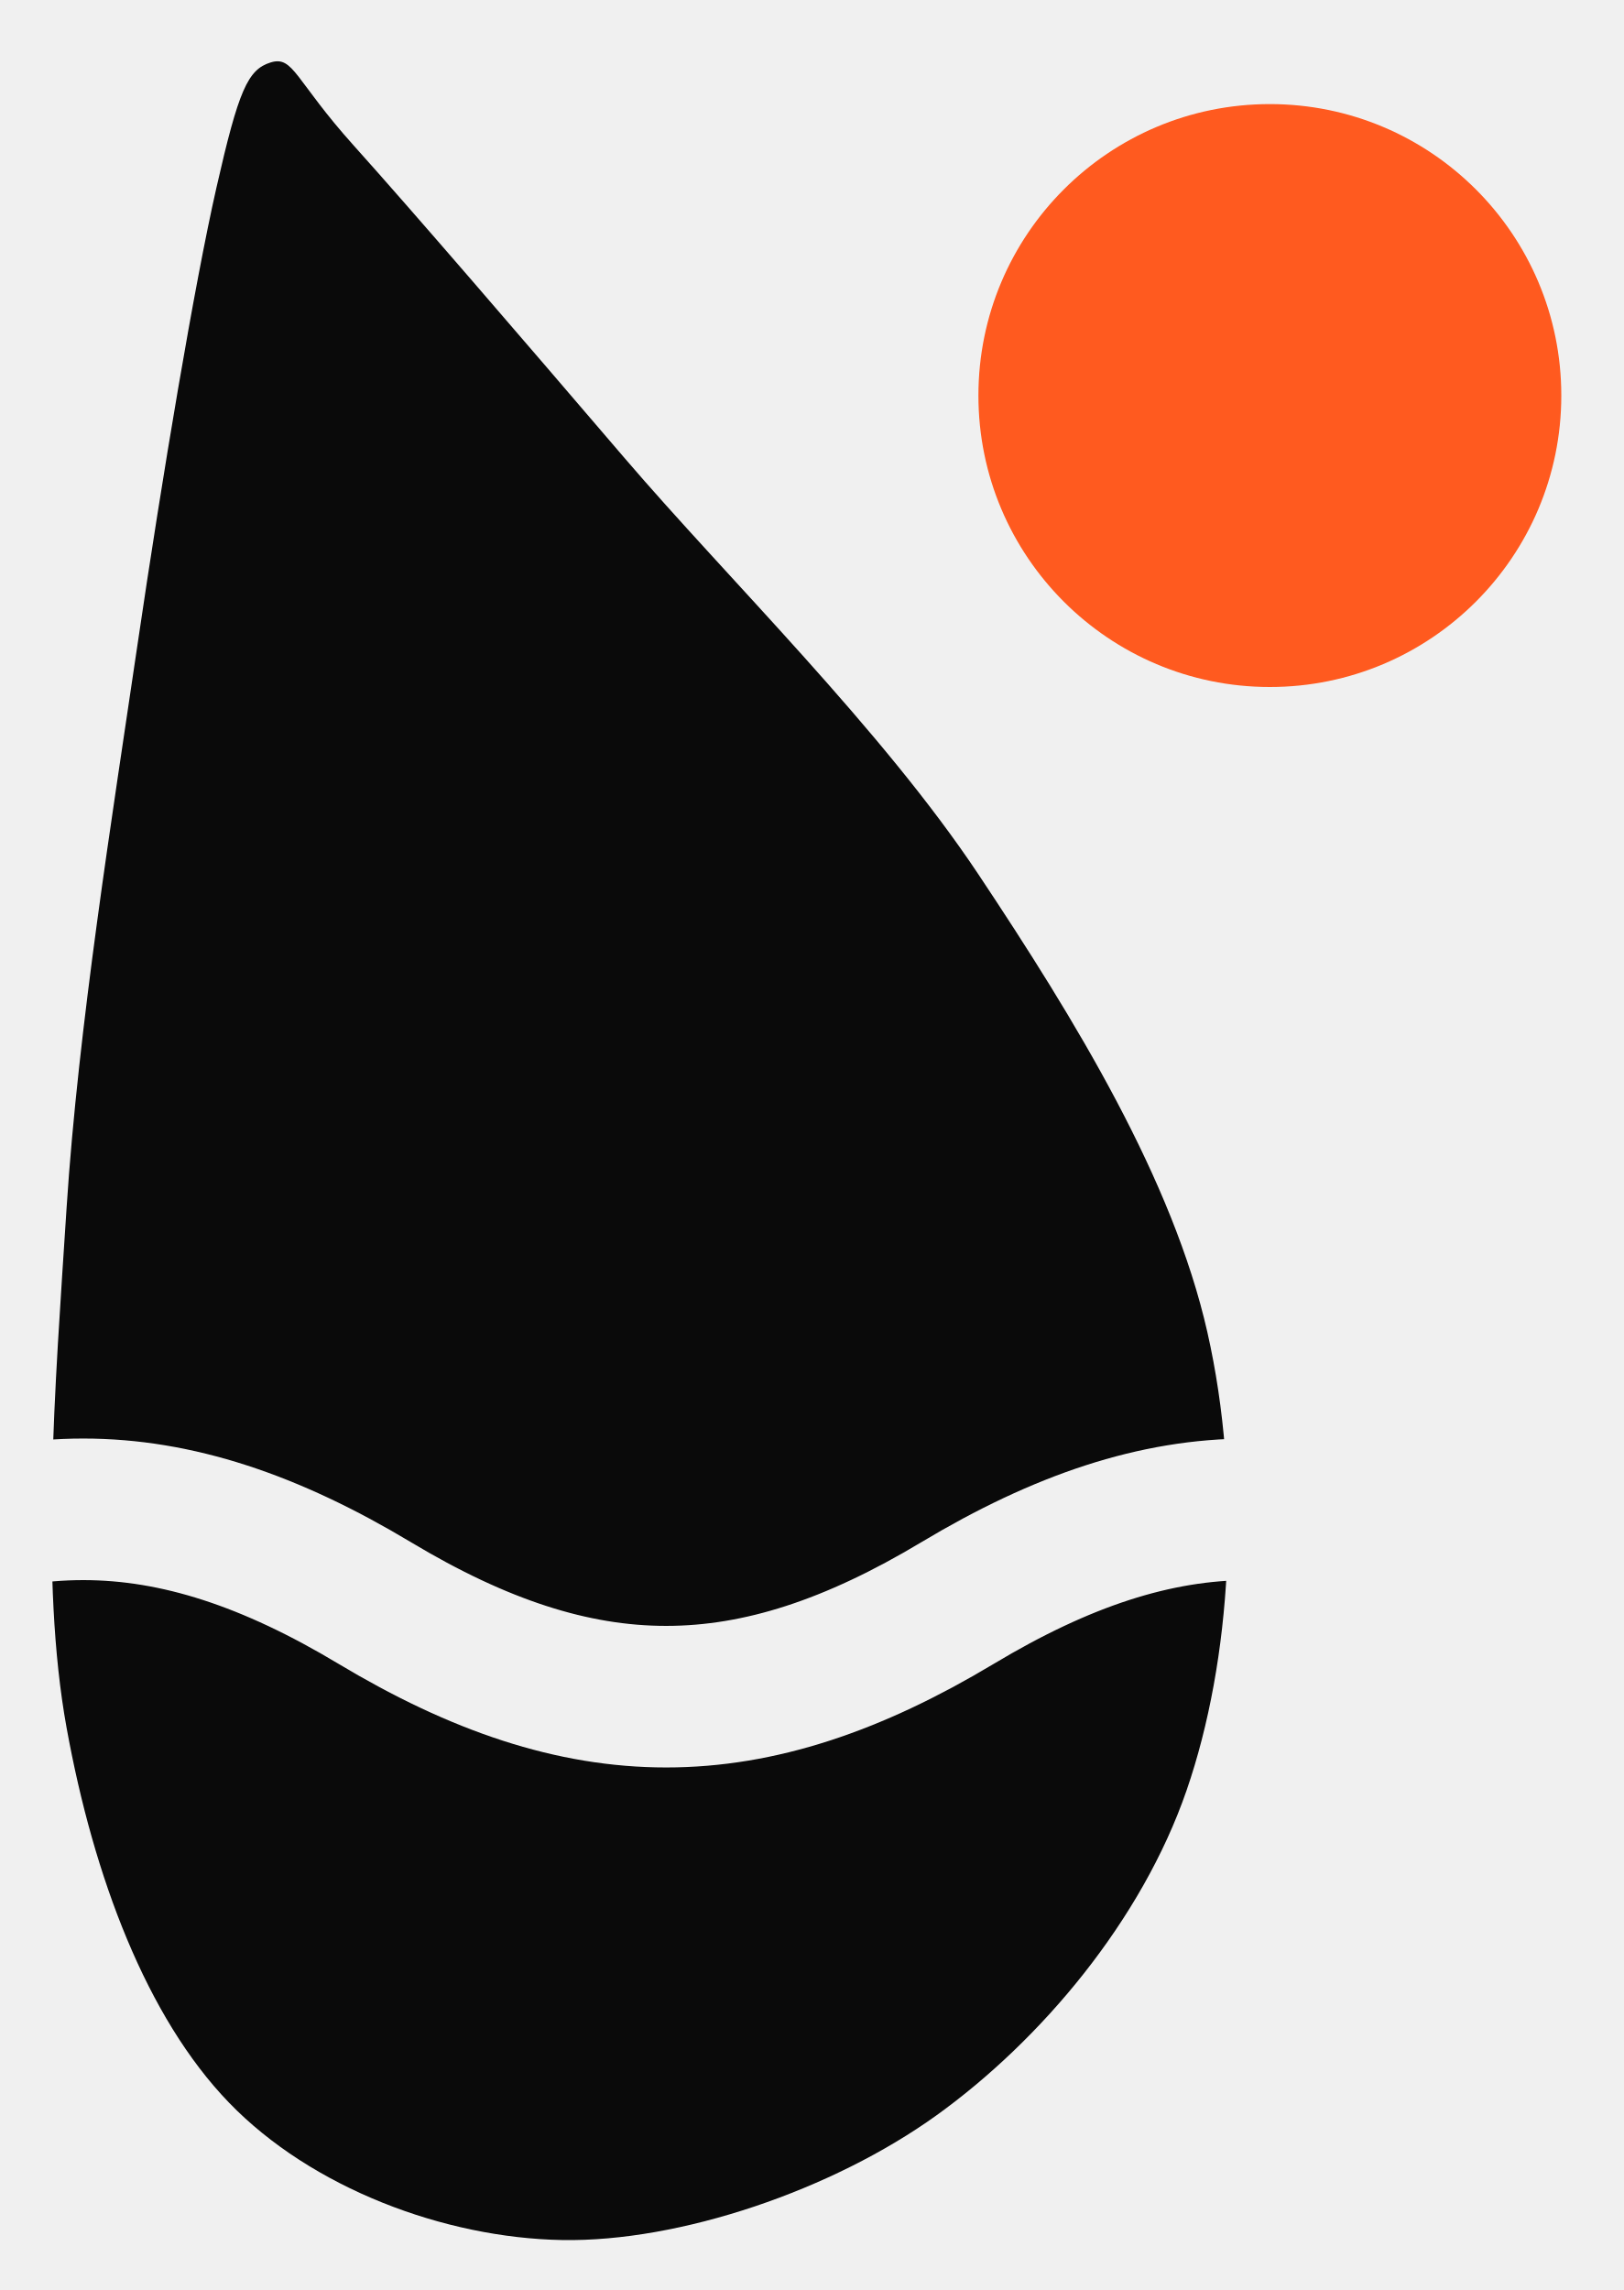
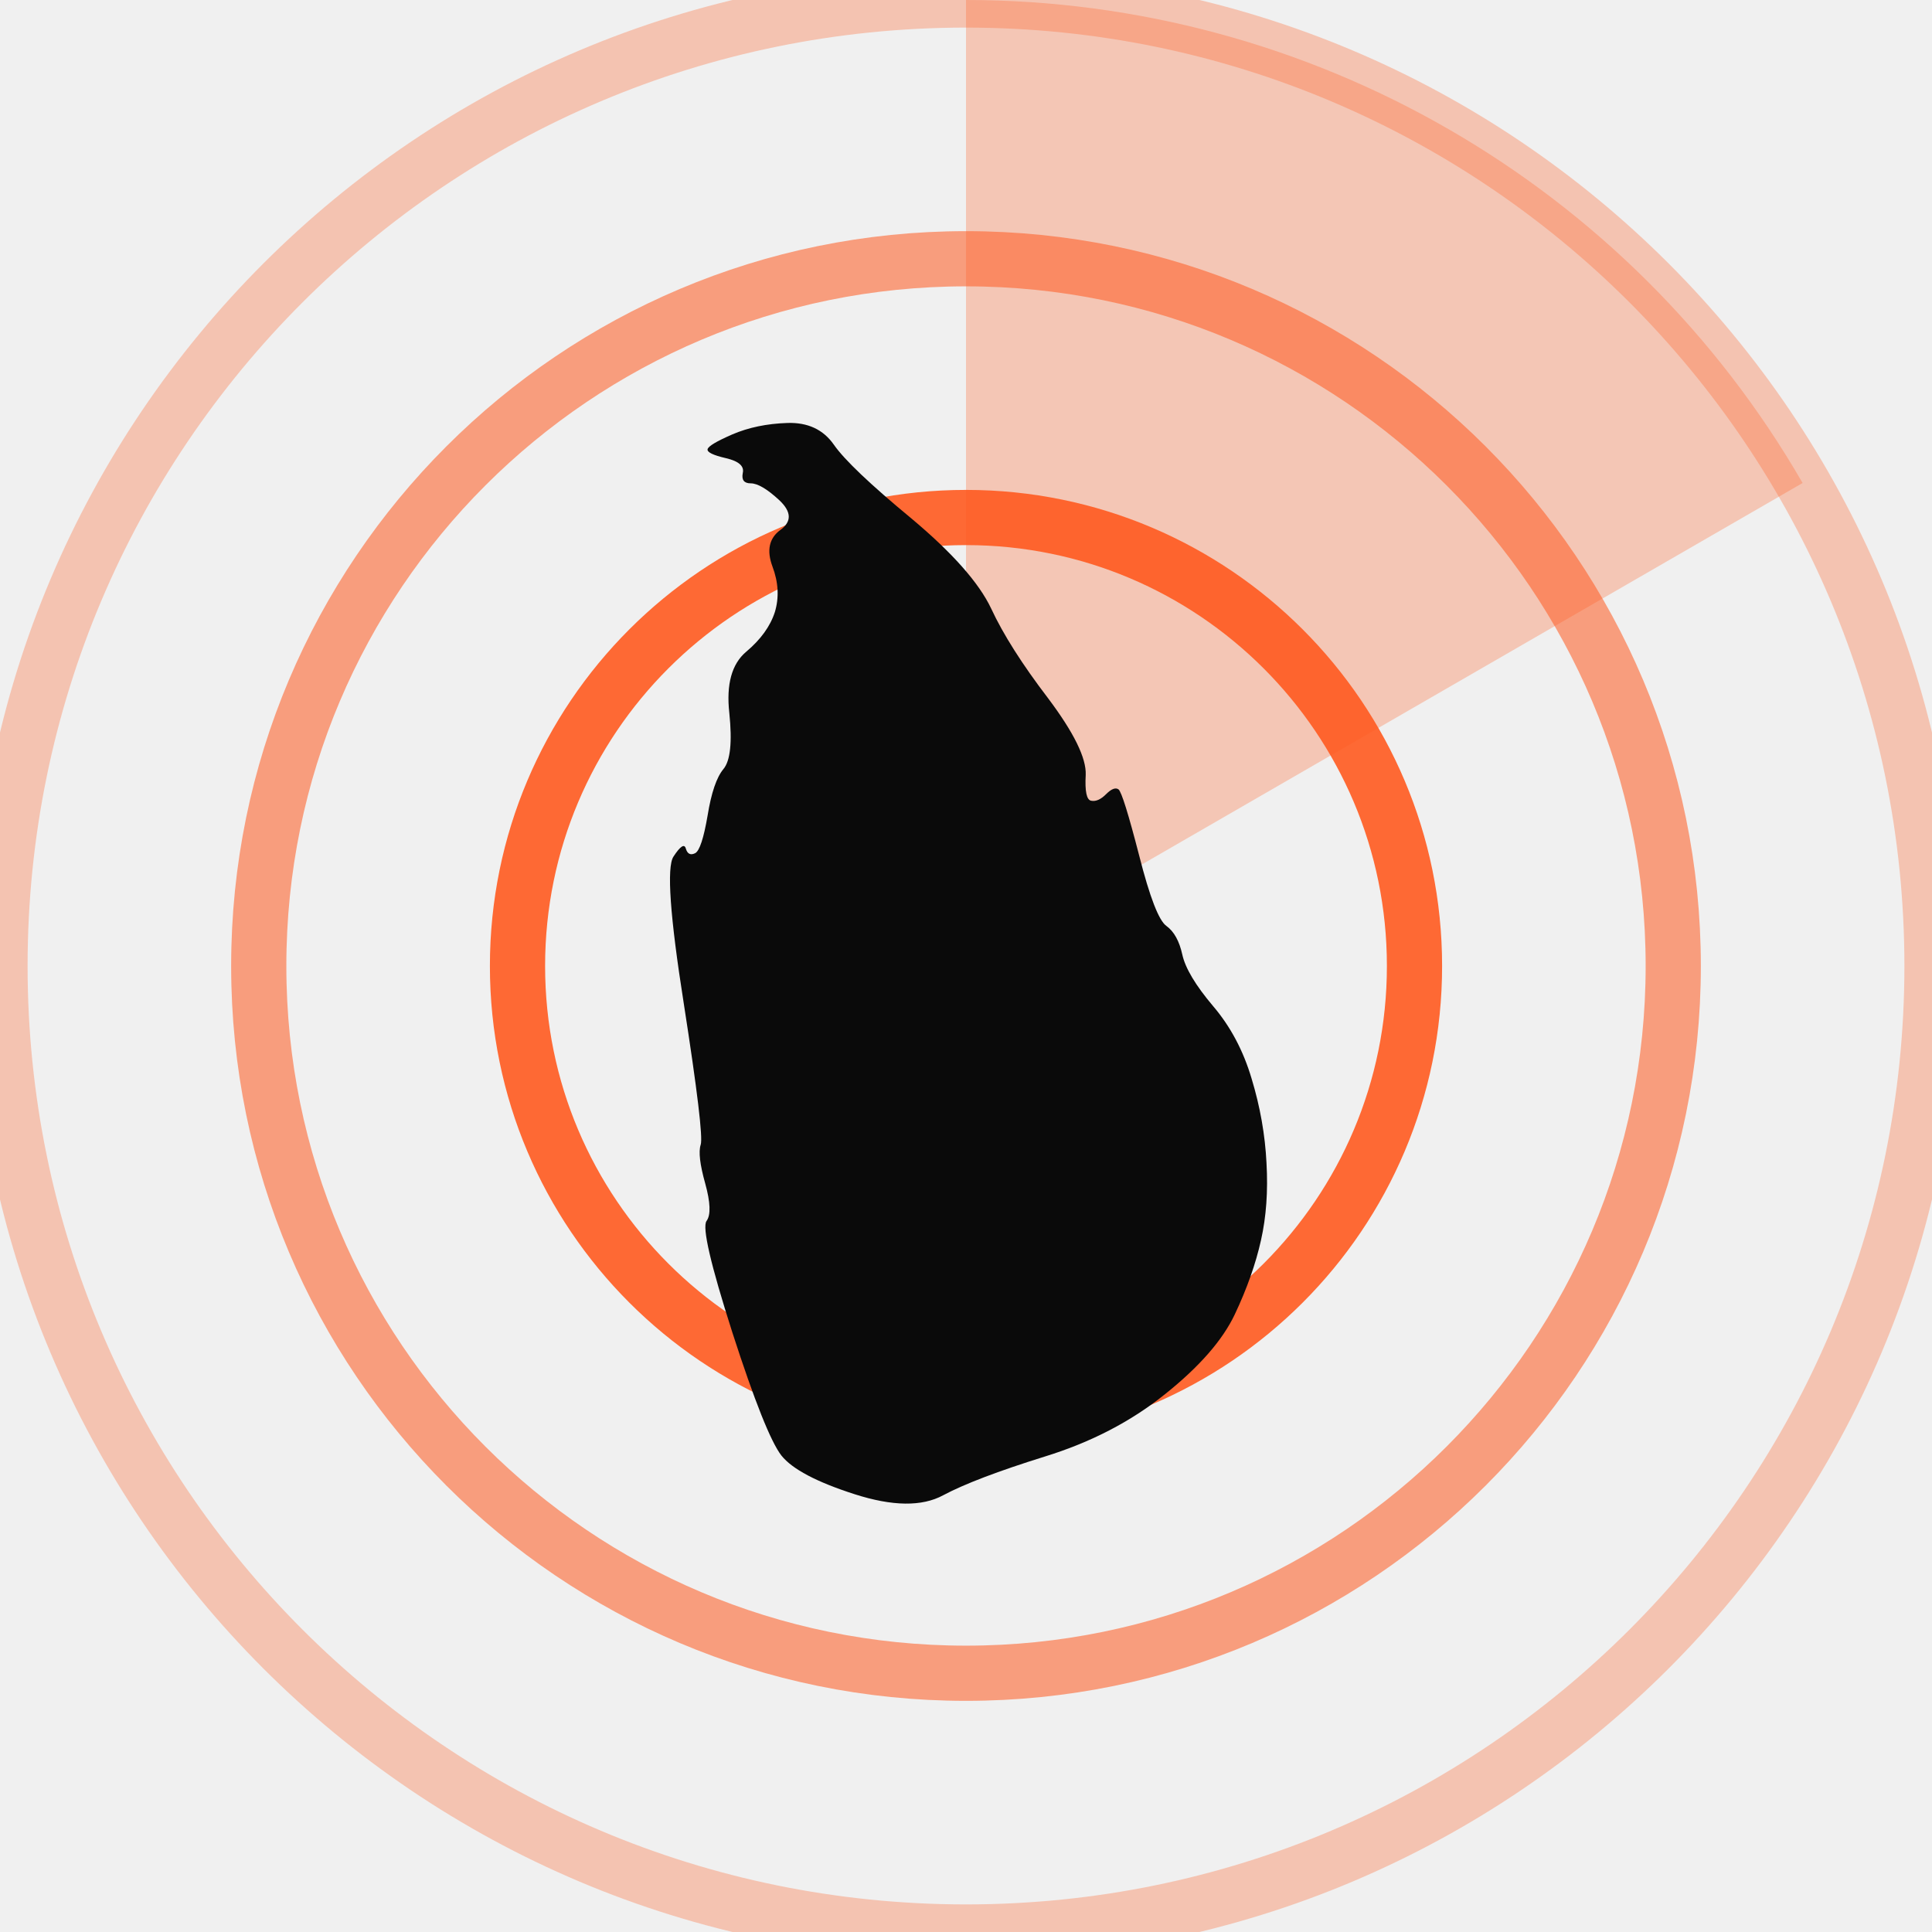
- <svg xmlns="http://www.w3.org/2000/svg" viewBox="17 4 39 55" role="img" aria-label="Lanka Weather">
-   <mask id="lw-wave" maskUnits="userSpaceOnUse" x="0" y="0" width="64" height="64">
-     <rect width="64" height="64" fill="#fff" />
-     <path d="M12 42.5C17 39.5 21 39.5 26 42.5S35 45.5 40 42.5 49 39.5 54 42.5" fill="none" stroke="#000" stroke-width="3.4" stroke-linecap="round" />
-   </mask>
-   <path d="M23.5 5.5C24.05 5.33 24.08 5.92 25.5 7.5C26.92 9.08 29.5 12.08 32 15C34.5 17.92 38.17 21.5 40.5 25C42.83 28.5 45.17 32.33 46 36C46.83 39.67 46.58 43.87 45.5 47C44.42 50.13 42 53 39.5 54.8C37 56.6 33.33 57.85 30.5 57.8C27.67 57.75 24.48 56.55 22.5 54.5C20.52 52.45 19.25 49.08 18.6 45.5C17.95 41.92 18.32 37.33 18.6 33C18.88 28.67 19.7 23.58 20.3 19.5C20.9 15.42 21.67 10.83 22.2 8.5C22.73 6.17 22.95 5.67 23.5 5.5Z" fill="#0A0A0A" mask="url(#lw-wave)" />
-   <circle cx="47.5" cy="13.5" r="7" fill="#FF5A1F" />
+ <svg xmlns="http://www.w3.org/2000/svg" viewBox="4 4 56 56" role="img" aria-label="Lanka Weather">
+   <path d="M32 32V4A28 28 0 0 1 56.25 18Z" fill="#FF5A1F" fill-opacity=".28" />
+   <g fill="none" stroke="#FF5A1F" stroke-width="1.6">
+     <circle cx="32" cy="32" r="13" stroke-opacity=".9" />
+     <circle cx="32" cy="32" r="20.5" stroke-opacity=".55" />
+     <circle cx="32" cy="32" r="28" stroke-opacity=".3" />
+   </g>
+   <path d="M23.52 28.83Q23.22 29.29 23.82 33.09Q24.41 36.88 24.31 37.18Q24.21 37.48 24.44 38.3Q24.67 39.13 24.48 39.39Q24.28 39.66 25.23 42.63Q26.19 45.6 26.65 46.19Q27.12 46.78 28.77 47.31Q30.42 47.84 31.34 47.34Q32.26 46.85 34.28 46.22Q36.29 45.6 37.77 44.41Q39.26 43.22 39.79 42.1Q40.32 40.98 40.55 39.95Q40.78 38.93 40.71 37.71Q40.65 36.49 40.28 35.27Q39.92 34.05 39.16 33.16Q38.4 32.26 38.27 31.67Q38.14 31.08 37.81 30.84Q37.48 30.61 37.02 28.8Q36.55 26.98 36.42 26.88Q36.29 26.79 36.06 27.02Q35.83 27.25 35.63 27.21Q35.43 27.18 35.47 26.46Q35.5 25.73 34.38 24.24Q33.25 22.76 32.73 21.64Q32.2 20.52 30.42 19.03Q28.63 17.55 28.17 16.89Q27.71 16.23 26.82 16.26Q25.93 16.29 25.23 16.59Q24.54 16.89 24.51 17.02Q24.48 17.15 25.04 17.28Q25.6 17.41 25.53 17.71Q25.47 18.01 25.76 18.01Q26.06 18.01 26.59 18.5Q27.12 19 26.62 19.36Q26.13 19.72 26.39 20.42Q26.65 21.11 26.46 21.74Q26.26 22.36 25.63 22.89Q25 23.42 25.14 24.67Q25.27 25.93 24.97 26.29Q24.67 26.65 24.51 27.64Q24.34 28.63 24.15 28.73Q23.95 28.83 23.88 28.6Q23.82 28.37 23.52 28.83Z" fill="#0A0A0A" />
</svg>
